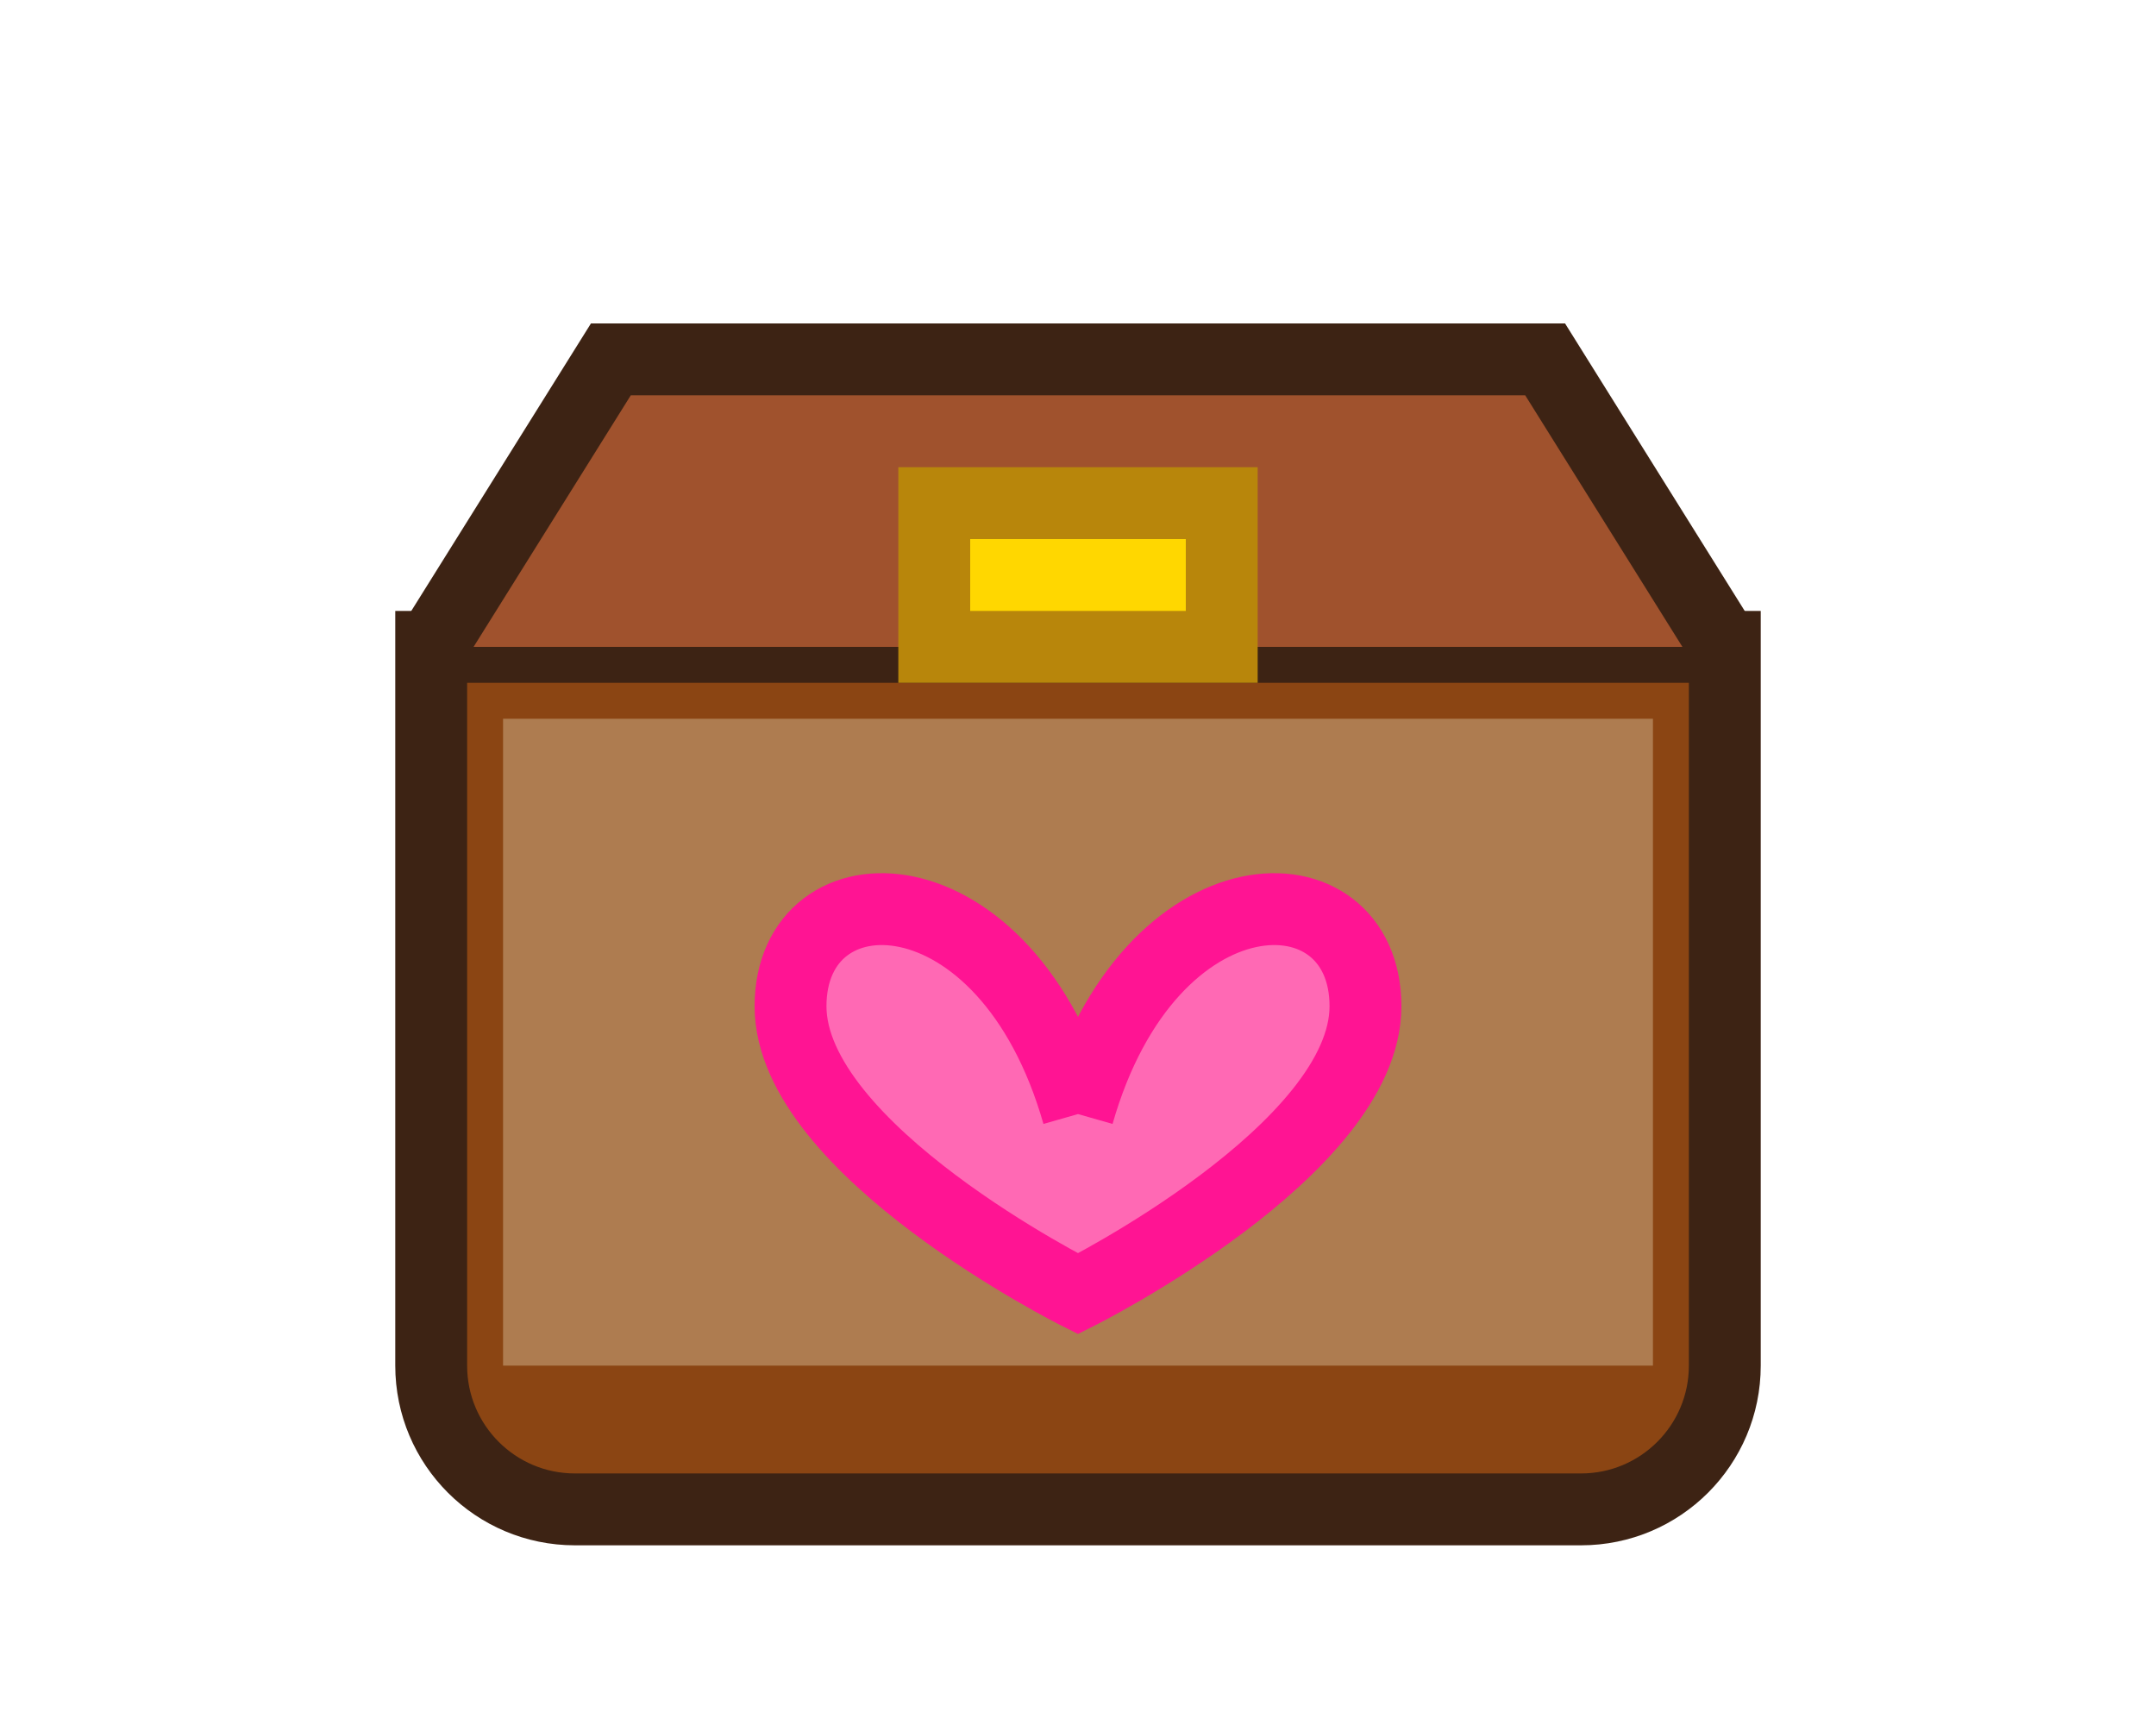
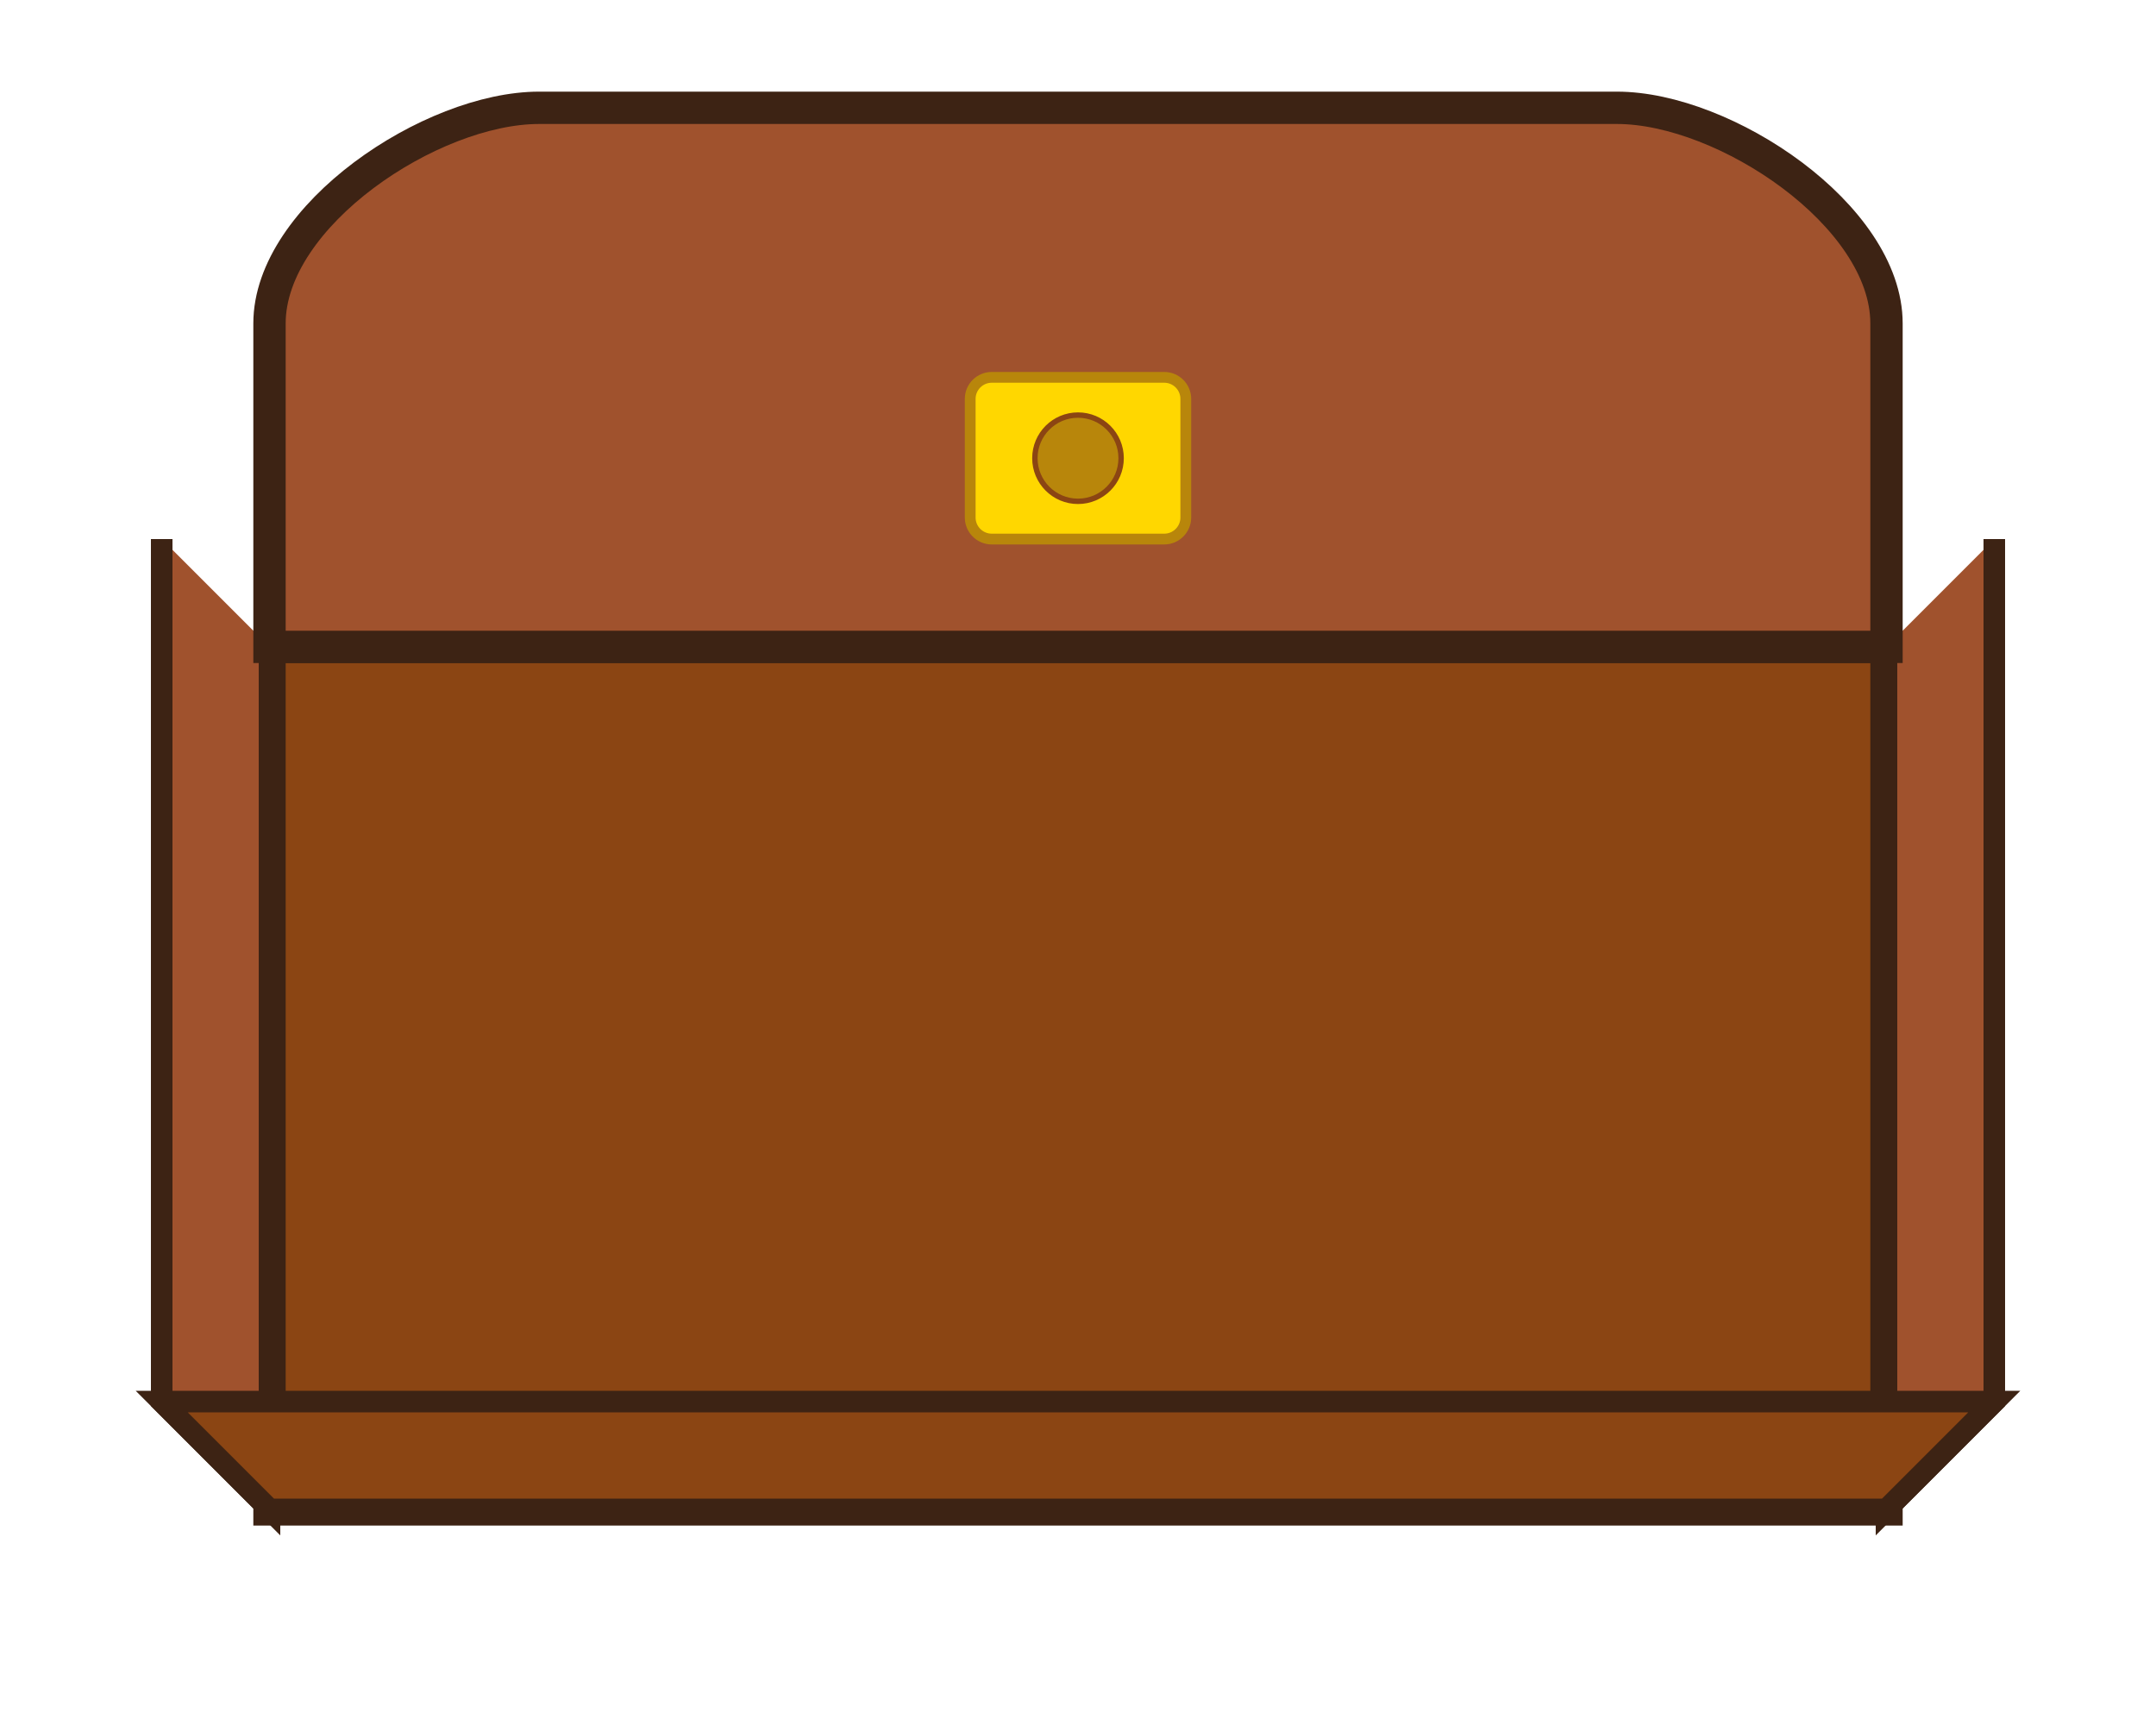
- <svg xmlns="http://www.w3.org/2000/svg" width="200" height="160" viewBox="0 0 24 24">
-   <path d="M3 9h18v10a2 2 0 0 1-2 2H5a2 2 0 0 1-2-2V9z" fill="#8B4513" stroke="#3D2314" stroke-width="1" />
-   <g transform-origin="12 9">
-     <path d="M3 9l2.5-4h13L21 9" fill="#A0522D" stroke="#3D2314" stroke-width="1">
-       <animateTransform attributeName="transform" type="rotate" from="0 12 9" to="-90 12 9" dur="1.5s" fill="freeze" />
+ <svg xmlns="http://www.w3.org/2000/svg" width="200" height="160" viewBox="0 0 200 160">
+   <g id="chest-base">
+     <rect x="25" y="60" width="150" height="80" fill="#8B4513" stroke="#3D2314" stroke-width="3" />
+     <path d="M25,60 L25,140 L15,130 L15,50" fill="#A0522D" stroke="#3D2314" stroke-width="2" />
+     <path d="M175,60 L175,140 L185,130 L185,50" fill="#A0522D" stroke="#3D2314" stroke-width="2" />
+     <path d="M25,140 L15,130 L175,130 L185,130 L175,140 Z" fill="#8B4513" stroke="#3D2314" stroke-width="2" />
+   </g>
+   <g id="chest-lid" transform-origin="25 60">
+     <path d="M25,60 L175,60 L175,30 C175,20 160,10 150,10 L50,10 C40,10 25,20 25,30 Z" fill="#A0522D" stroke="#3D2314" stroke-width="3">
+       <animate attributeName="transform" attributeType="XML" type="rotate" from="0 25 60" to="-100 25 60" dur="1s" fill="freeze" begin="chest-trigger.begin" />
    </path>
-     <rect x="10" y="7" width="4" height="2" fill="#FFD700" stroke="#B8860B" />
+     <g id="lock" transform="translate(90,35)">
+       <rect x="0" y="0" width="20" height="15" fill="#FFD700" stroke="#B8860B" stroke-width="1" rx="2">
+         <animate attributeName="transform" attributeType="XML" type="rotate" from="0 10 0" to="-100 10 0" dur="1s" fill="freeze" begin="chest-trigger.begin" />
+       </rect>
+       <circle cx="10" cy="7.5" r="4" fill="#B8860B" stroke="#8B4513" stroke-width="0.5">
+         <animate attributeName="transform" attributeType="XML" type="rotate" from="0 10 0" to="-100 10 0" dur="1s" fill="freeze" begin="chest-trigger.begin" />
+       </circle>
+     </g>
  </g>
-   <rect x="4" y="10" width="16" height="9" fill="#FFFFE0" opacity="0.3">
-     <animate attributeName="opacity" values="0.3;0.5;0.3" dur="2s" repeatCount="indefinite" />
-   </rect>
-   <path d="M12 15.5 C11 12 8 12 8 14 C8 16 12 18 12 18 C12 18 16 16 16 14 C16 12 13 12 12 15.5" fill="#FF69B4" stroke="#FF1493">
-     <animate attributeName="fill" values="#FF69B4;#FF1493;#FF69B4" dur="2s" repeatCount="indefinite" />
-     <animate attributeName="transform" values="scale(1);scale(1.1);scale(1)" dur="2s" repeatCount="indefinite" />
-   </path>
+   <animate id="chest-trigger" begin="indefinite" dur="0.01s" fill="freeze" />
</svg>
